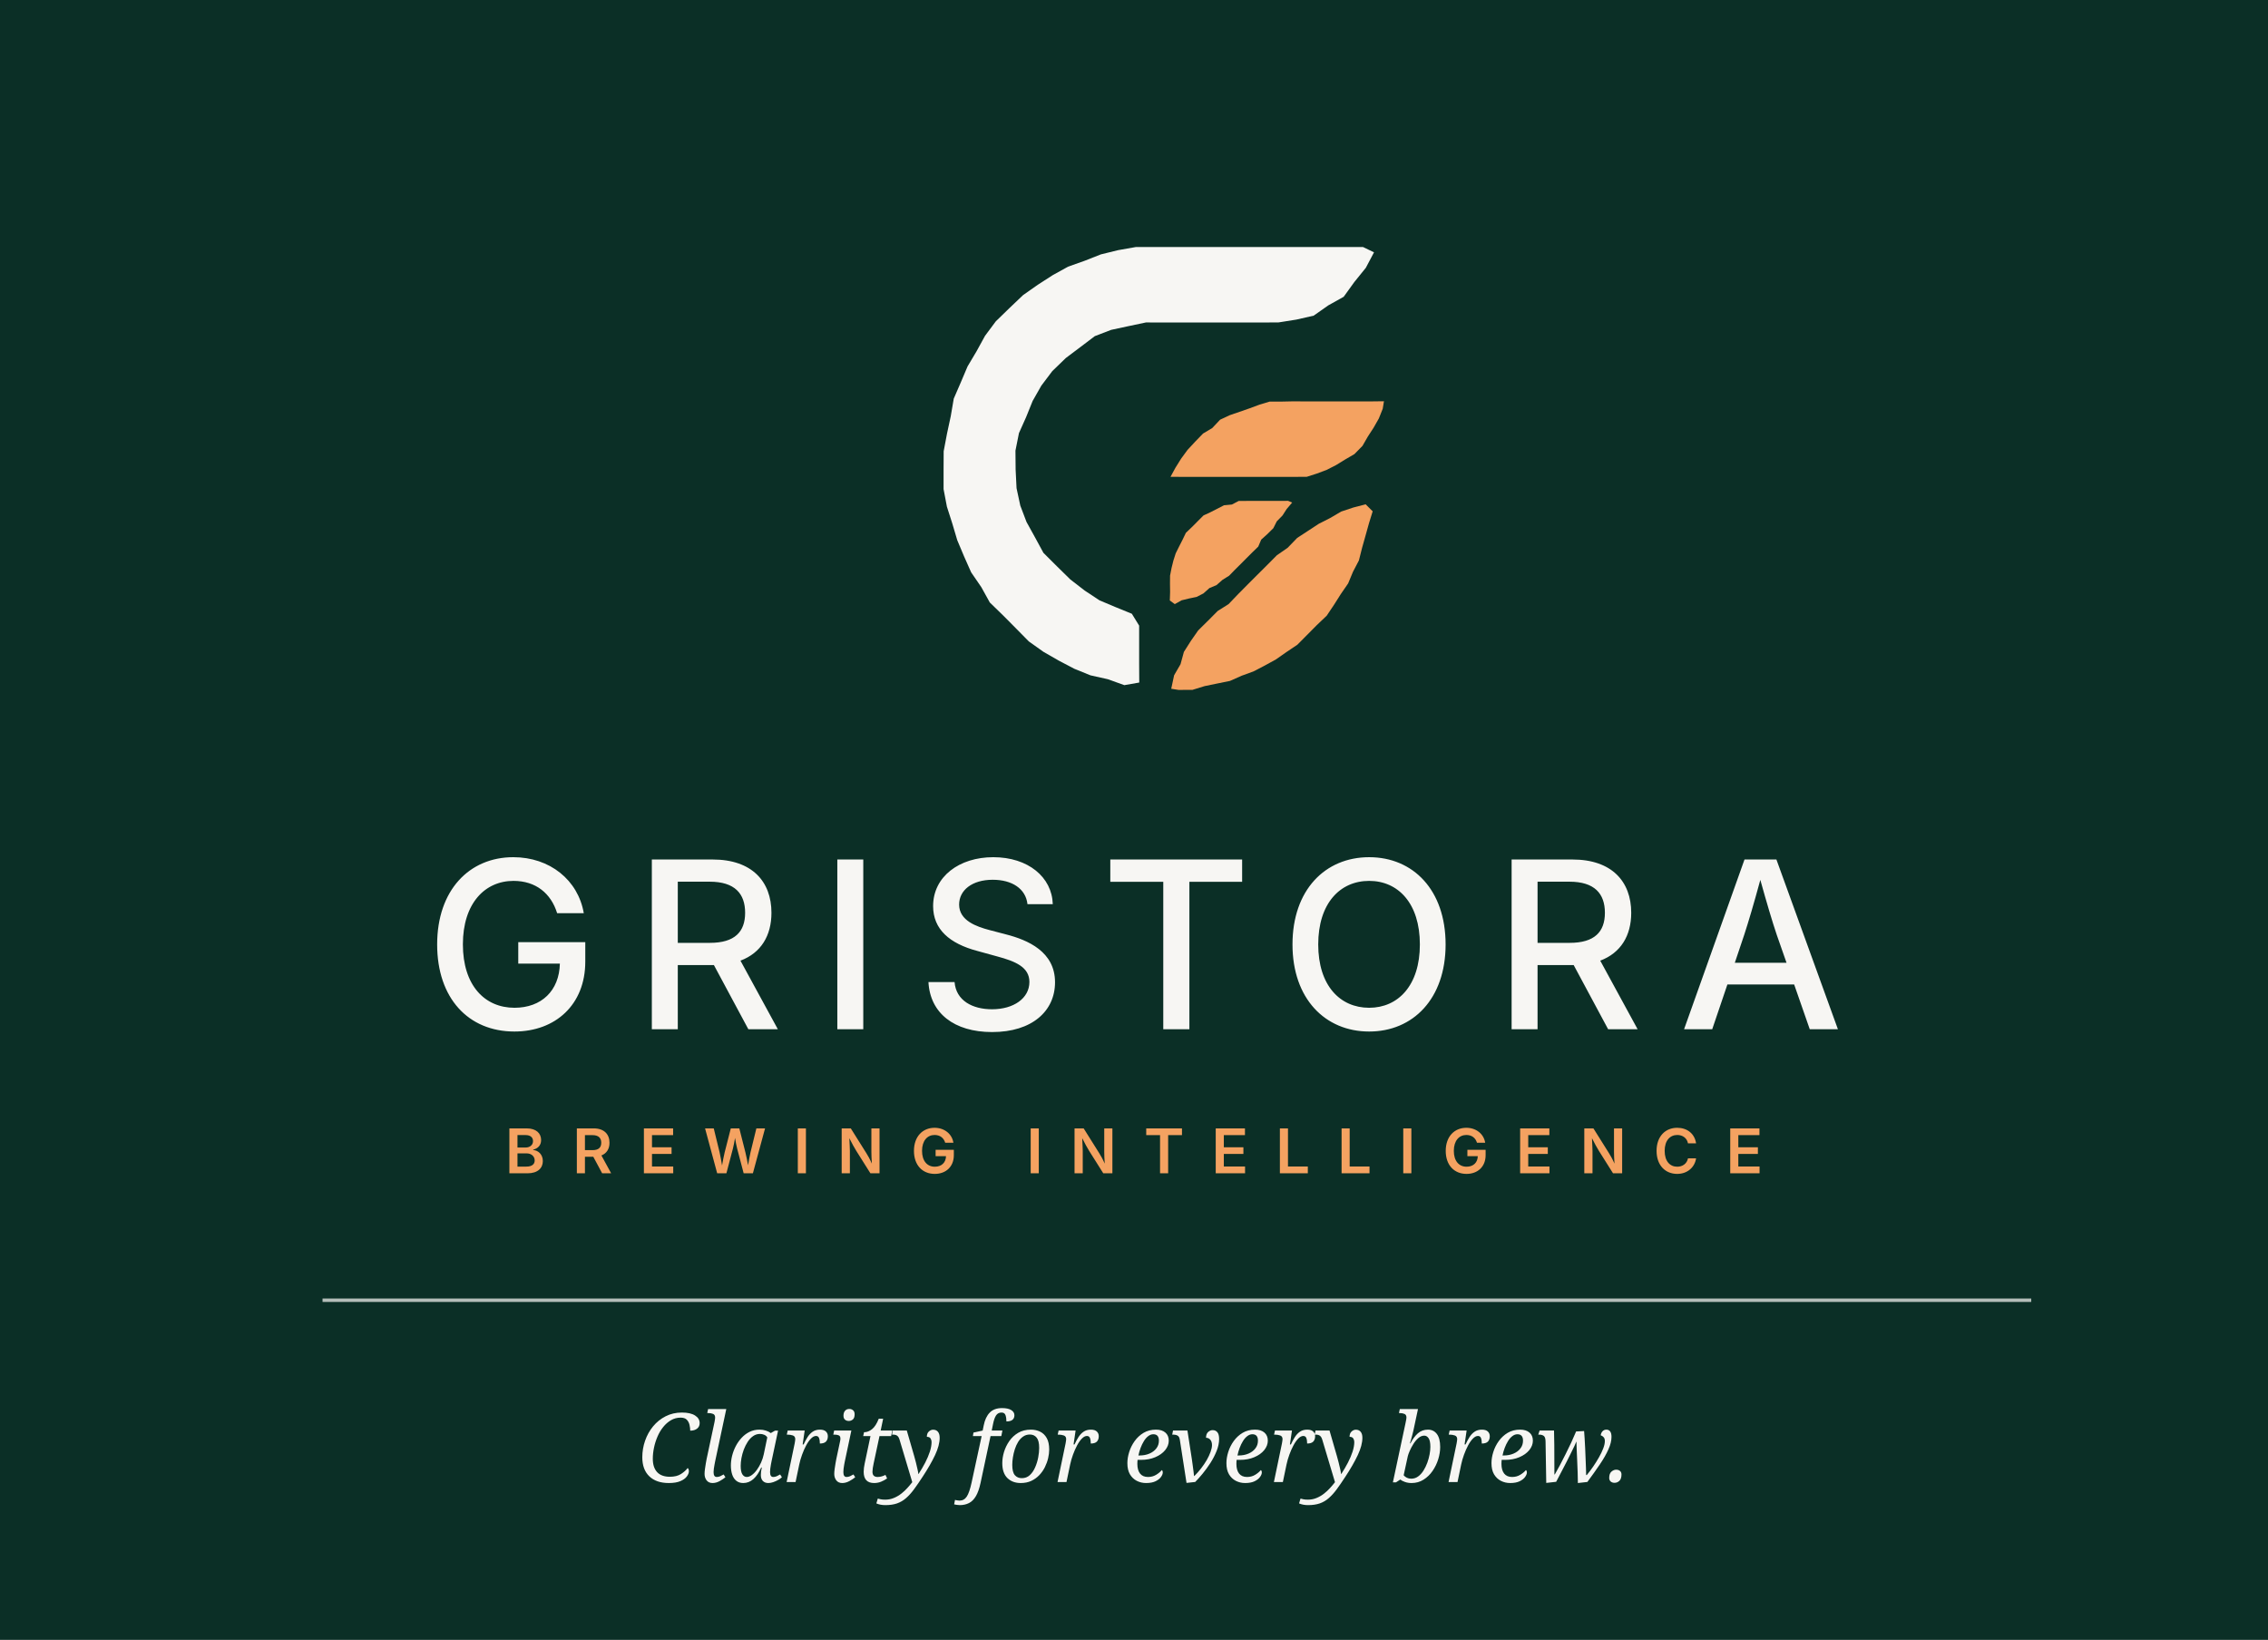
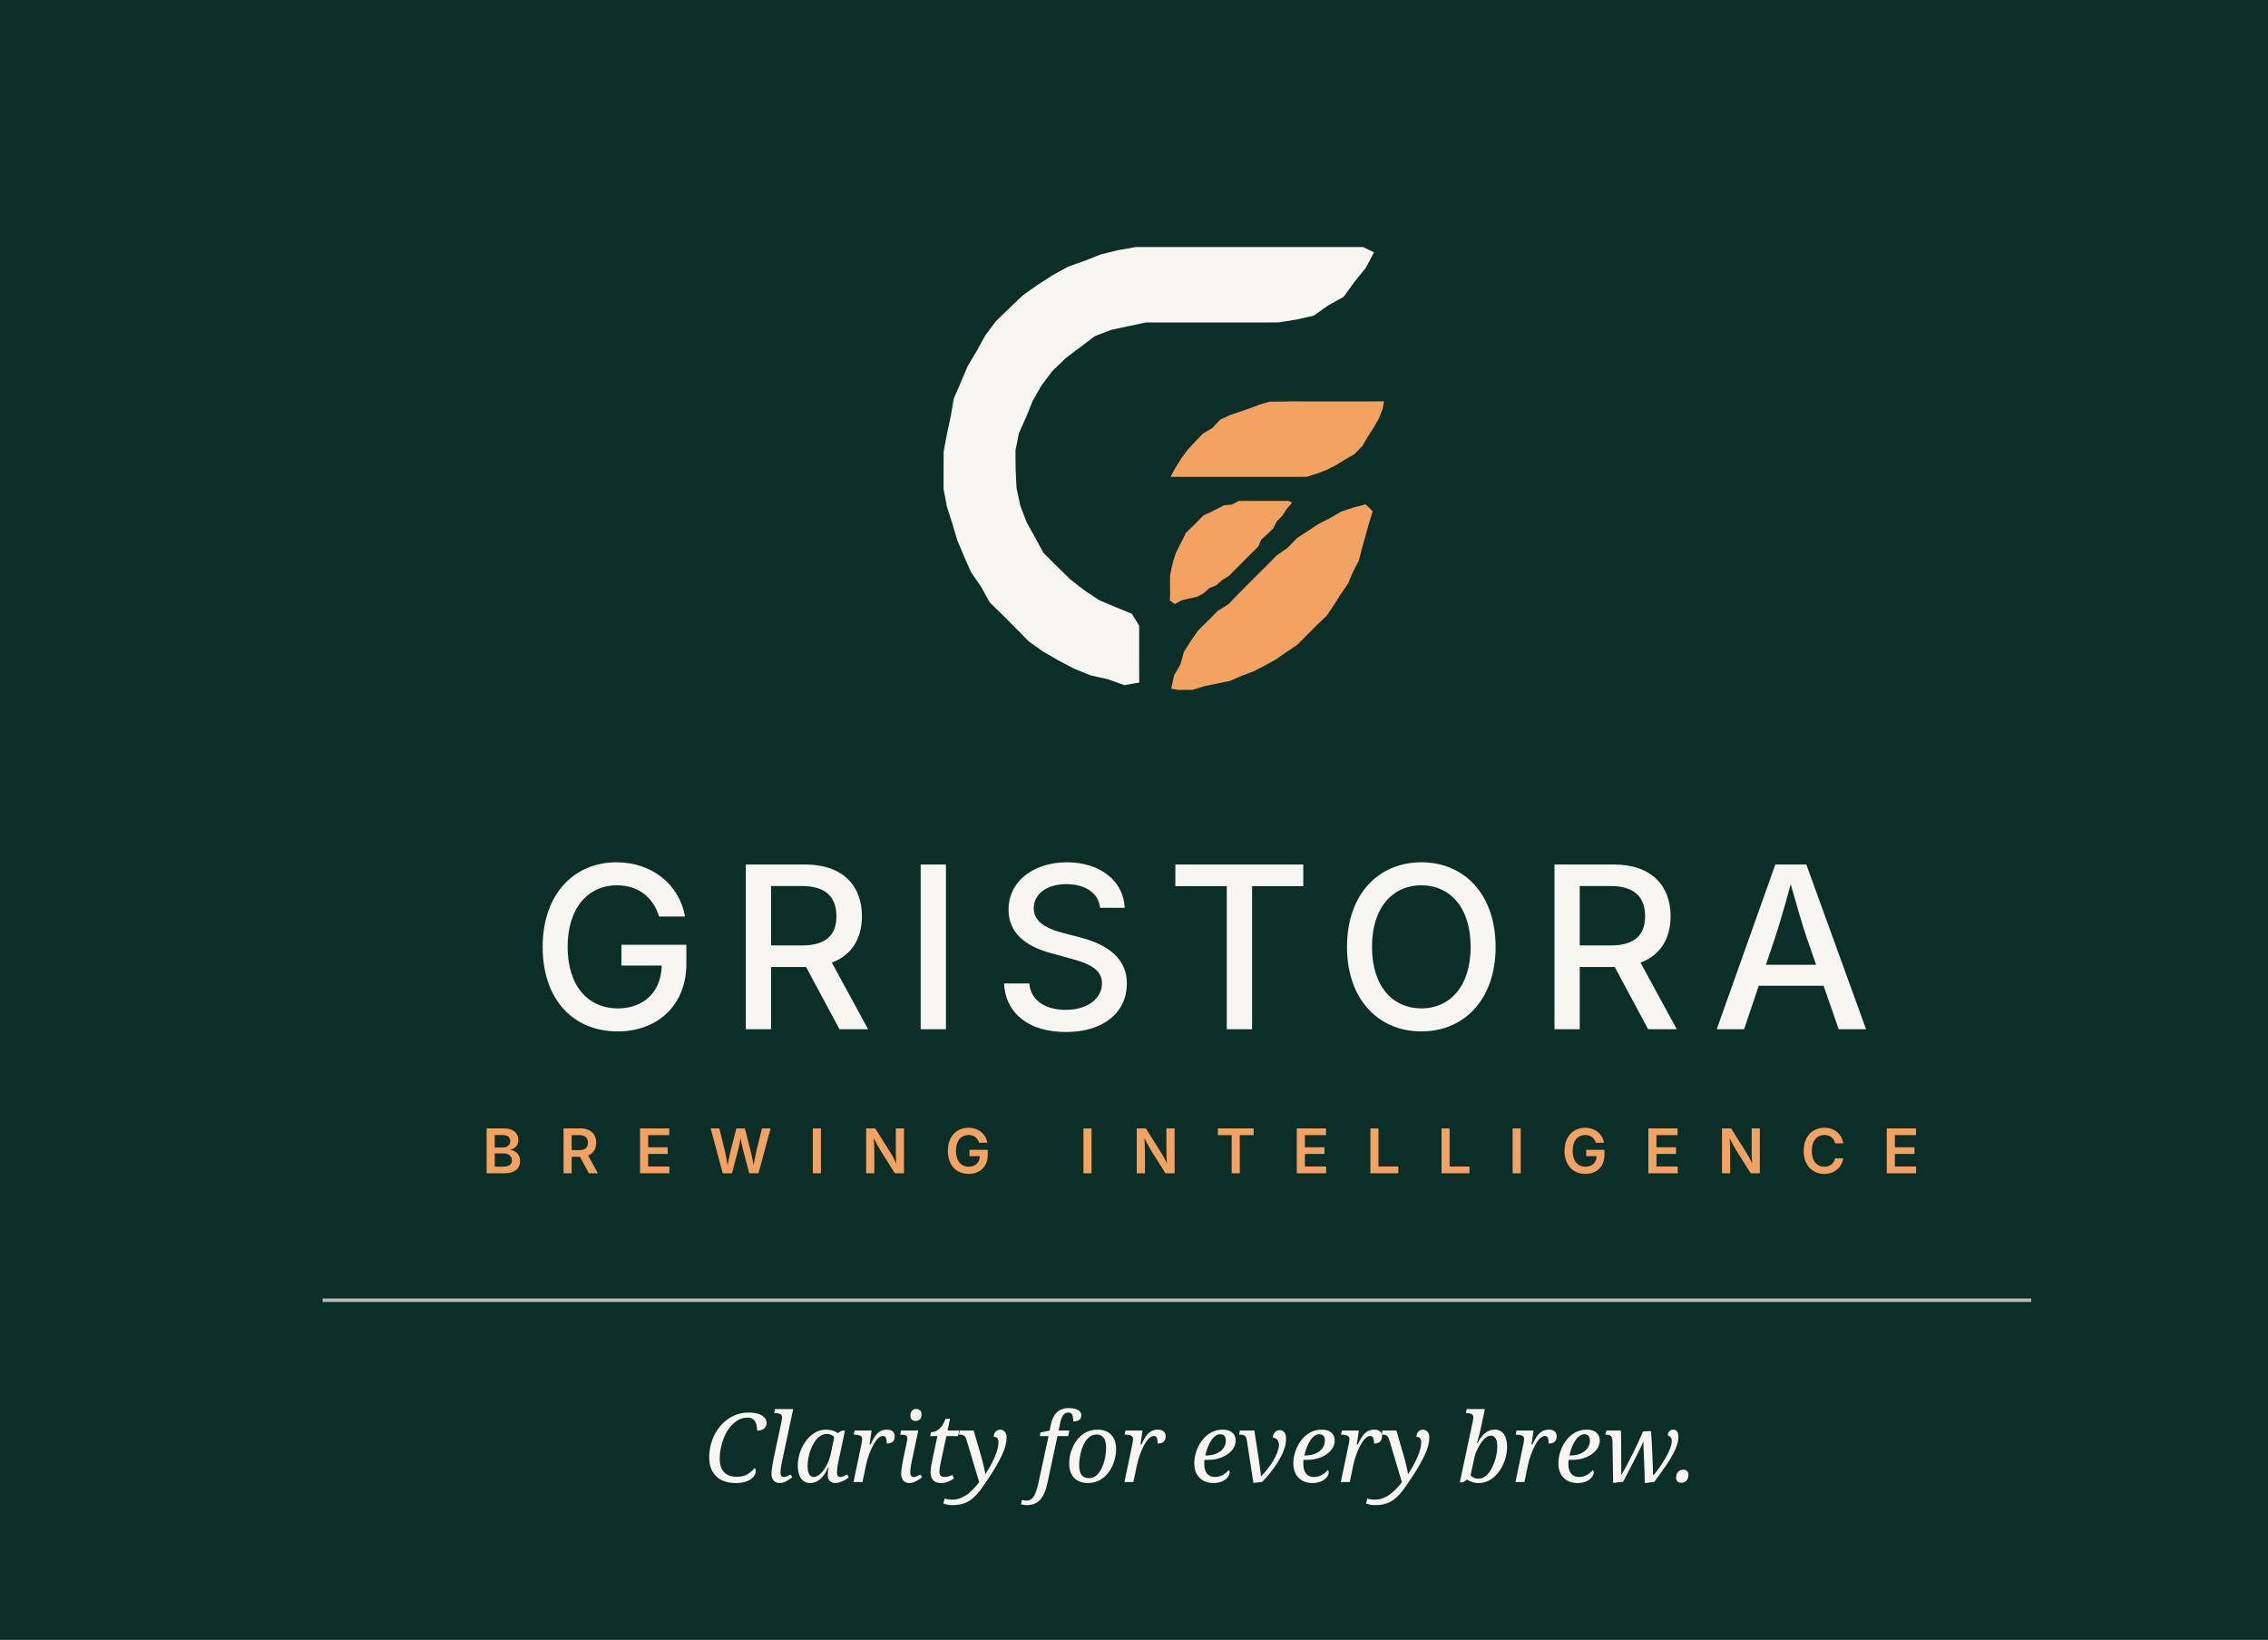
<svg xmlns="http://www.w3.org/2000/svg" width="661" height="478" viewBox="0 0 661 478" role="img" aria-labelledby="title desc">
  <rect width="661" height="478" fill="#0B2F26" />
  <g transform="translate(275 72)">
    <path fill="#F7F6F3" d="M 56.01 0.01 L 50.86 0.92 L 45.85 2.15 L 41.10 4.02 L 36.29 5.73 L 31.80 8.21 L 27.44 11.02 L 23.17 14.02 L 19.21 17.79 L 15.23 21.66 L 12.09 25.88 L 9.62 30.38 L 6.99 34.81 L 5.00 39.51 L 2.97 44.19 L 2.09 49.34 L 1.00 54.41 L 0.03 59.53 L 0.00 65.04 L 0.00 70.57 L 0.97 75.68 L 2.53 80.55 L 3.99 85.46 L 5.97 90.17 L 8.04 94.83 L 10.99 99.13 L 13.48 103.62 L 17.46 107.49 L 20.96 111.02 L 24.84 114.96 L 29.10 117.99 L 33.56 120.55 L 38.09 122.93 L 42.82 124.85 L 47.87 125.98 L 52.68 127.71 L 57.03 126.95 L 57.00 121.41 L 57.00 115.88 L 57.00 110.36 L 54.87 106.90 L 50.16 104.98 L 45.46 103.00 L 41.13 100.14 L 36.94 96.90 L 33.01 93.04 L 29.10 89.14 L 26.65 84.63 L 24.17 80.14 L 22.36 75.37 L 21.27 70.30 L 21.00 64.89 L 20.95 59.35 L 21.97 54.25 L 24.05 49.60 L 25.96 44.87 L 28.50 40.40 L 31.68 36.18 L 35.65 32.34 L 39.88 29.16 L 44.08 25.98 L 48.85 24.15 L 53.91 23.06 L 58.99 21.99 L 64.52 22.01 L 70.04 22.00 L 75.56 22.00 L 81.08 22.00 L 86.60 22.00 L 92.12 22.01 L 97.63 21.98 L 102.81 21.16 L 107.86 20.01 L 112.13 17.01 L 116.61 14.51 L 119.72 10.20 L 123.06 6.07 L 125.45 1.55 L 122.24 0.00 L 116.72 0.00 L 111.20 0.00 L 105.68 0.00 L 100.16 0.00 L 94.64 0.00 L 89.12 0.00 L 83.60 0.00 L 78.08 0.00 L 72.56 0.00 L 67.04 0.00 L 61.52 0.00 Z" />
    <path fill="#F4A261" d="M 95.03 45.06 L 92.07 45.95 L 89.19 47.02 L 86.29 48.03 L 83.38 49.03 L 80.60 50.33 L 78.29 52.78 L 75.62 54.37 L 73.33 56.74 L 71.10 59.14 L 69.23 61.69 L 67.59 64.32 L 66.14 66.98 L 69.31 67.00 L 72.64 67.00 L 75.97 67.00 L 79.29 67.00 L 82.61 67.00 L 85.93 67.00 L 89.25 67.00 L 92.57 67.00 L 95.90 67.00 L 99.22 67.00 L 102.54 67.00 L 105.85 66.98 L 108.79 66.04 L 111.66 64.96 L 114.40 63.56 L 117.05 61.93 L 119.73 60.37 L 122.09 57.97 L 123.63 55.29 L 125.33 52.67 L 126.86 49.98 L 127.99 47.15 L 128.35 44.96 L 124.91 45.00 L 121.57 45.00 L 118.26 45.00 L 114.93 45.00 L 111.61 45.00 L 108.29 45.00 L 104.97 45.00 L 101.64 44.99 L 98.35 45.06 Z" />
    <path fill="#F4A261" d="M 86.01 74.02 L 84.04 75.06 L 81.73 75.28 L 79.76 76.30 L 77.77 77.31 L 75.76 78.24 L 74.06 79.94 L 72.37 81.64 L 70.62 83.31 L 69.66 85.31 L 68.65 87.29 L 67.66 89.28 L 66.98 91.40 L 66.44 93.58 L 66.01 95.79 L 65.99 98.20 L 66.02 100.58 L 65.94 103.04 L 67.39 104.09 L 69.37 102.98 L 71.55 102.45 L 73.76 101.99 L 75.74 100.97 L 77.49 99.41 L 79.54 98.56 L 81.30 97.01 L 83.21 95.82 L 84.89 94.10 L 86.59 92.41 L 88.28 90.71 L 89.98 89.01 L 91.71 87.33 L 92.58 85.29 L 94.40 83.65 L 96.11 81.96 L 97.11 79.97 L 98.78 78.26 L 99.99 76.38 L 101.60 74.49 L 100.42 73.99 L 97.99 74.00 L 95.61 74.00 L 93.19 74.00 L 90.80 74.00 L 88.40 74.01 Z" />
    <path fill="#F4A261" d="M 123.01 75.00 L 119.39 75.94 L 115.88 77.11 L 112.66 79.00 L 109.35 80.68 L 106.21 82.74 L 103.06 84.80 L 100.26 87.69 L 97.15 89.84 L 94.33 92.68 L 91.50 95.50 L 88.67 98.33 L 85.85 101.18 L 83.06 104.09 L 79.89 106.09 L 77.07 108.93 L 74.21 111.75 L 72.05 114.85 L 70.04 118.02 L 69.06 121.61 L 67.19 124.83 L 66.35 128.76 L 68.48 129.10 L 72.54 129.08 L 76.09 127.99 L 79.78 127.23 L 83.47 126.48 L 86.84 124.98 L 90.32 123.71 L 93.61 122.00 L 96.87 120.21 L 99.97 118.04 L 103.10 115.94 L 105.92 113.10 L 108.74 110.25 L 111.66 107.47 L 113.76 104.34 L 115.77 101.17 L 117.91 98.06 L 119.33 94.65 L 121.05 91.36 L 121.96 87.74 L 122.97 84.16 L 123.97 80.57 L 125.06 77.04 Z" />
  </g>
-   <text x="330.5" y="300" text-anchor="middle" font-family="Plus Jakarta Sans, Inter, Arial, sans-serif" font-size="68" font-weight="500" letter-spacing="10" textLength="484" lengthAdjust="spacingAndGlyphs" fill="#F7F6F3">GRISTORA</text>
-   <text x="330.5" y="342" text-anchor="middle" font-family="Plus Jakarta Sans, Inter, Arial, sans-serif" font-size="18" font-weight="600" letter-spacing="7.8" textLength="330" lengthAdjust="spacingAndGlyphs" fill="#F4A261">BREWING INTELLIGENCE</text>
+   <text x="350" y="300" text-anchor="middle" font-family="Plus Jakarta Sans, Inter, Arial, sans-serif" font-size="66" font-weight="500" letter-spacing="8.2" textLength="478" lengthAdjust="spacingAndGlyphs" fill="#F7F6F3">GRISTORA</text>
+   <text x="350" y="342" text-anchor="middle" font-family="Plus Jakarta Sans, Inter, Arial, sans-serif" font-size="18" font-weight="600" letter-spacing="10.55" textLength="410" lengthAdjust="spacingAndGlyphs" fill="#F4A261">BREWING INTELLIGENCE</text>
  <path d="M94 379H592" stroke="#F7F6F3" stroke-opacity=".72" stroke-width="1" />
-   <text x="330.5" y="432" text-anchor="middle" fill="#F7F6F3" font-family="Georgia, serif" font-size="28" font-style="italic">Clarity for every brew.</text>
+   <text x="350" y="432" text-anchor="middle" fill="#F7F6F3" font-family="Georgia, serif" font-size="28" font-style="italic" textLength="305" lengthAdjust="spacingAndGlyphs">Clarity for every brew.</text>
</svg>
